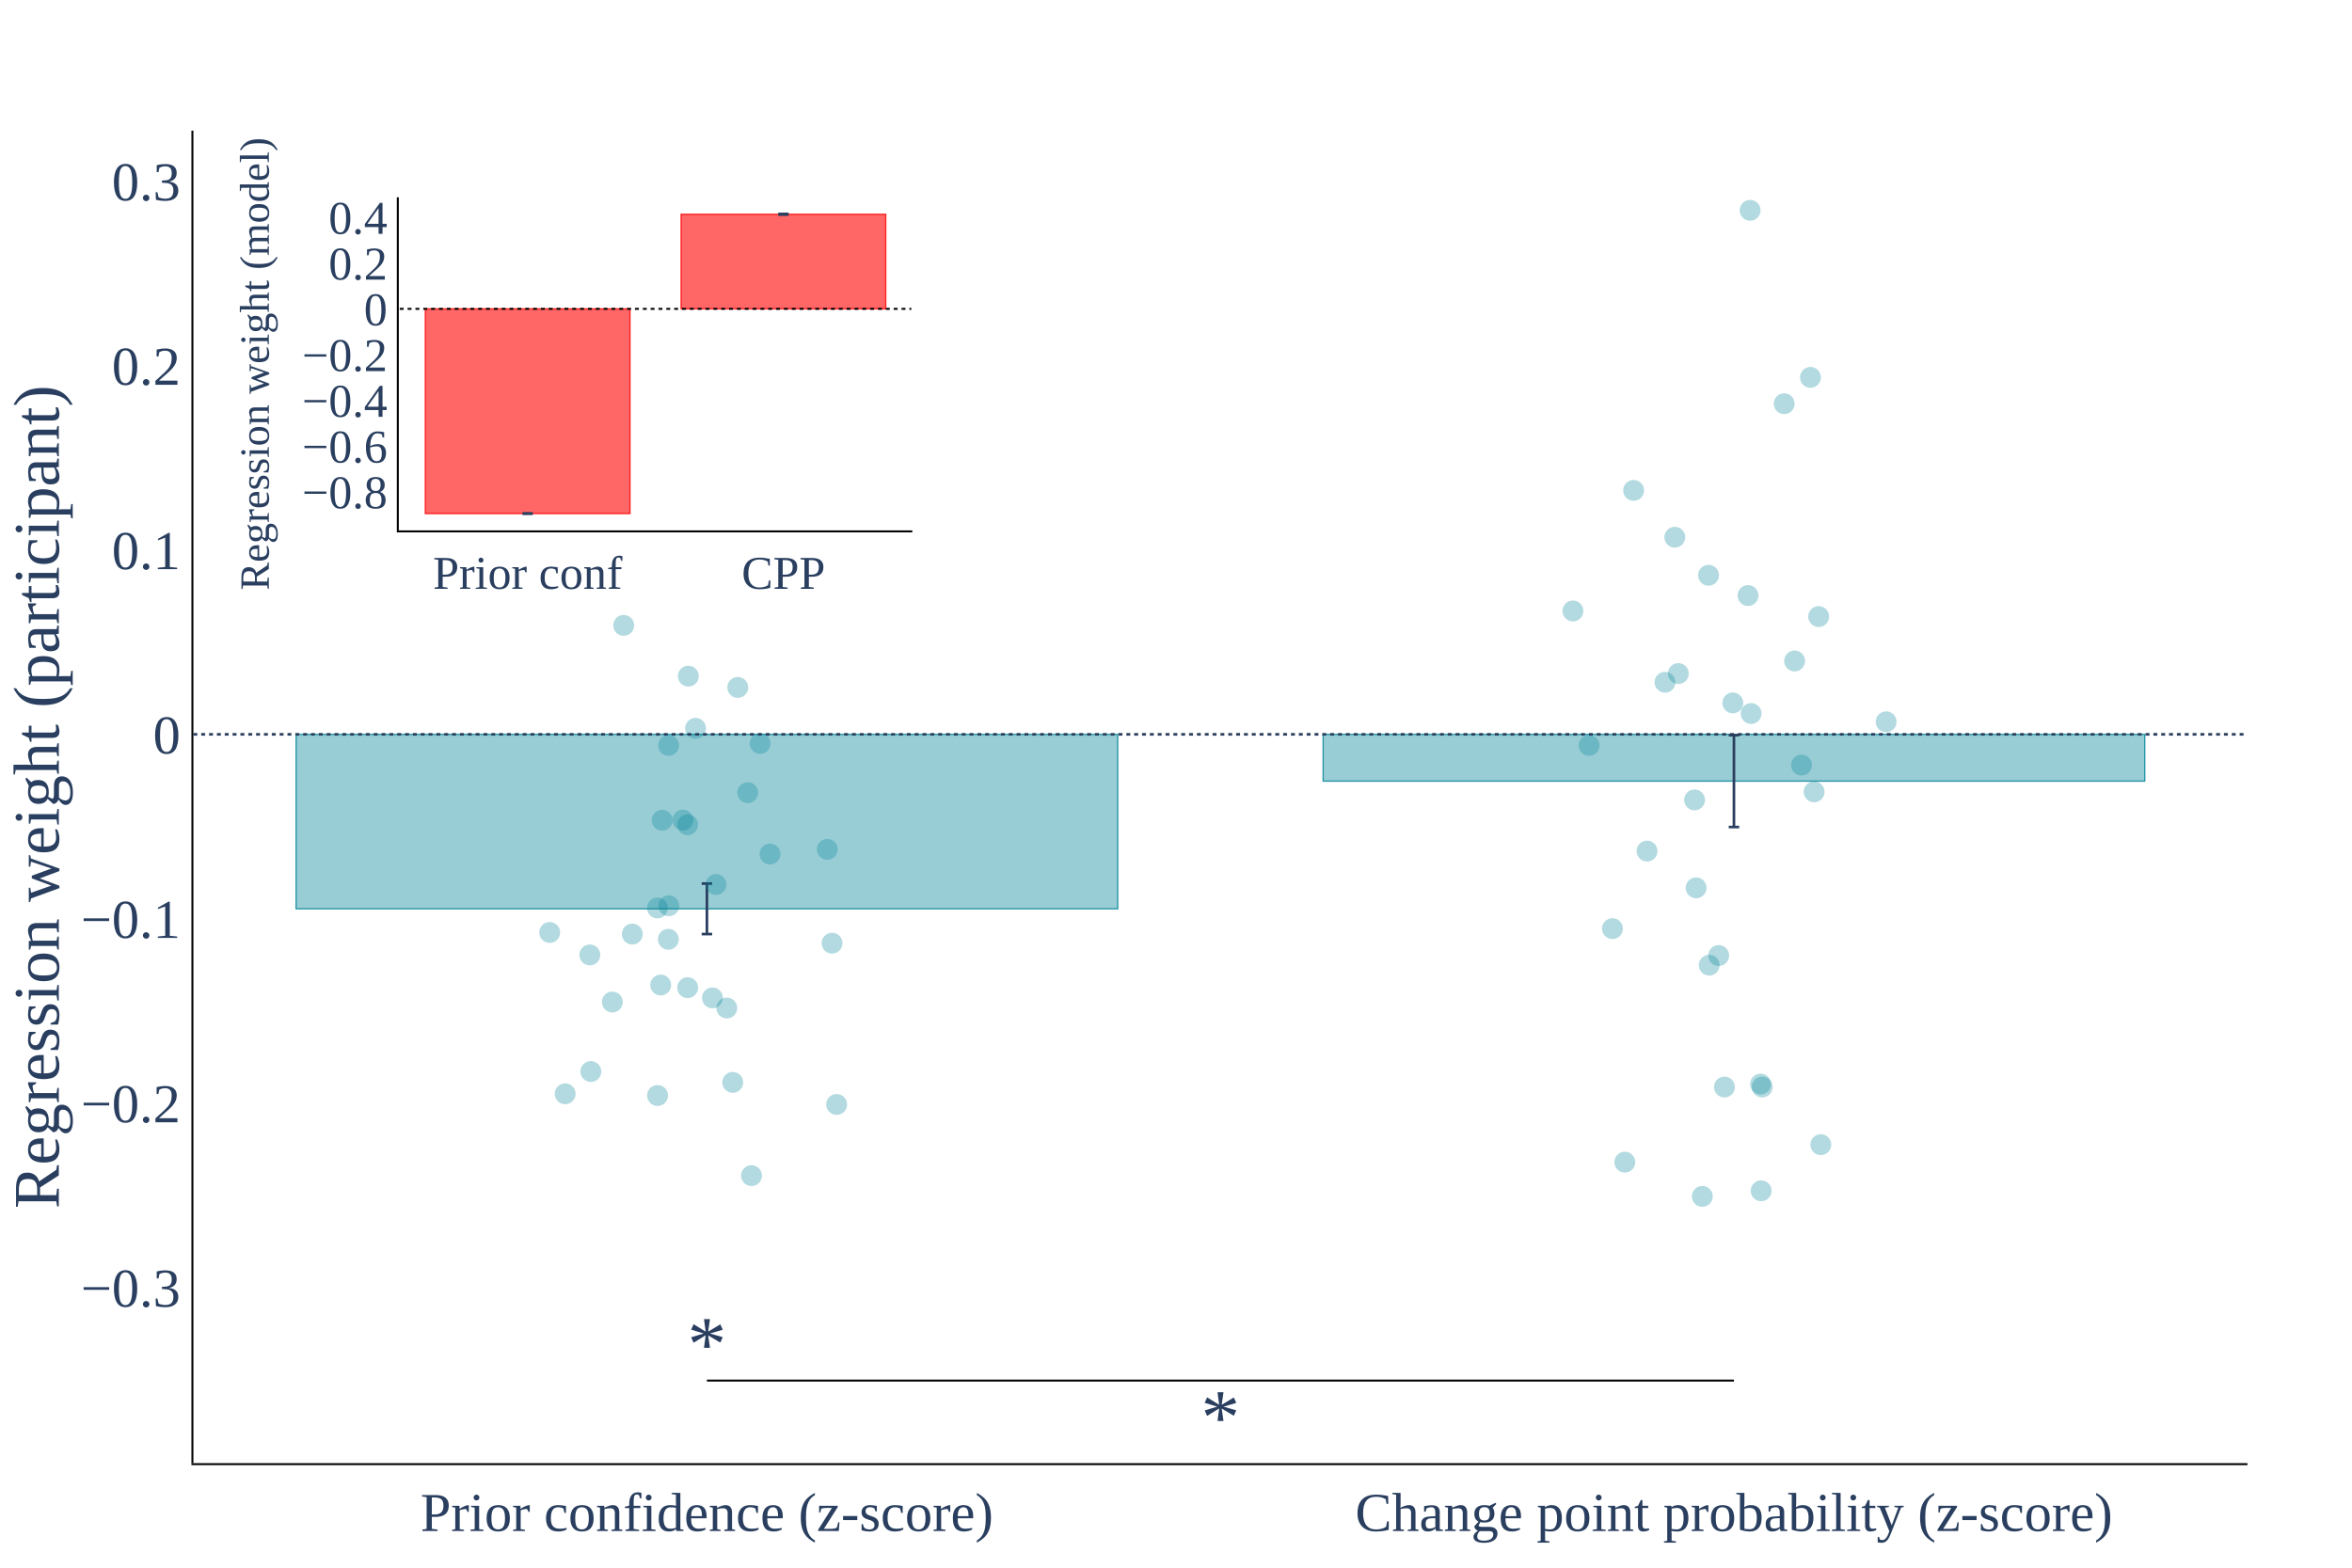
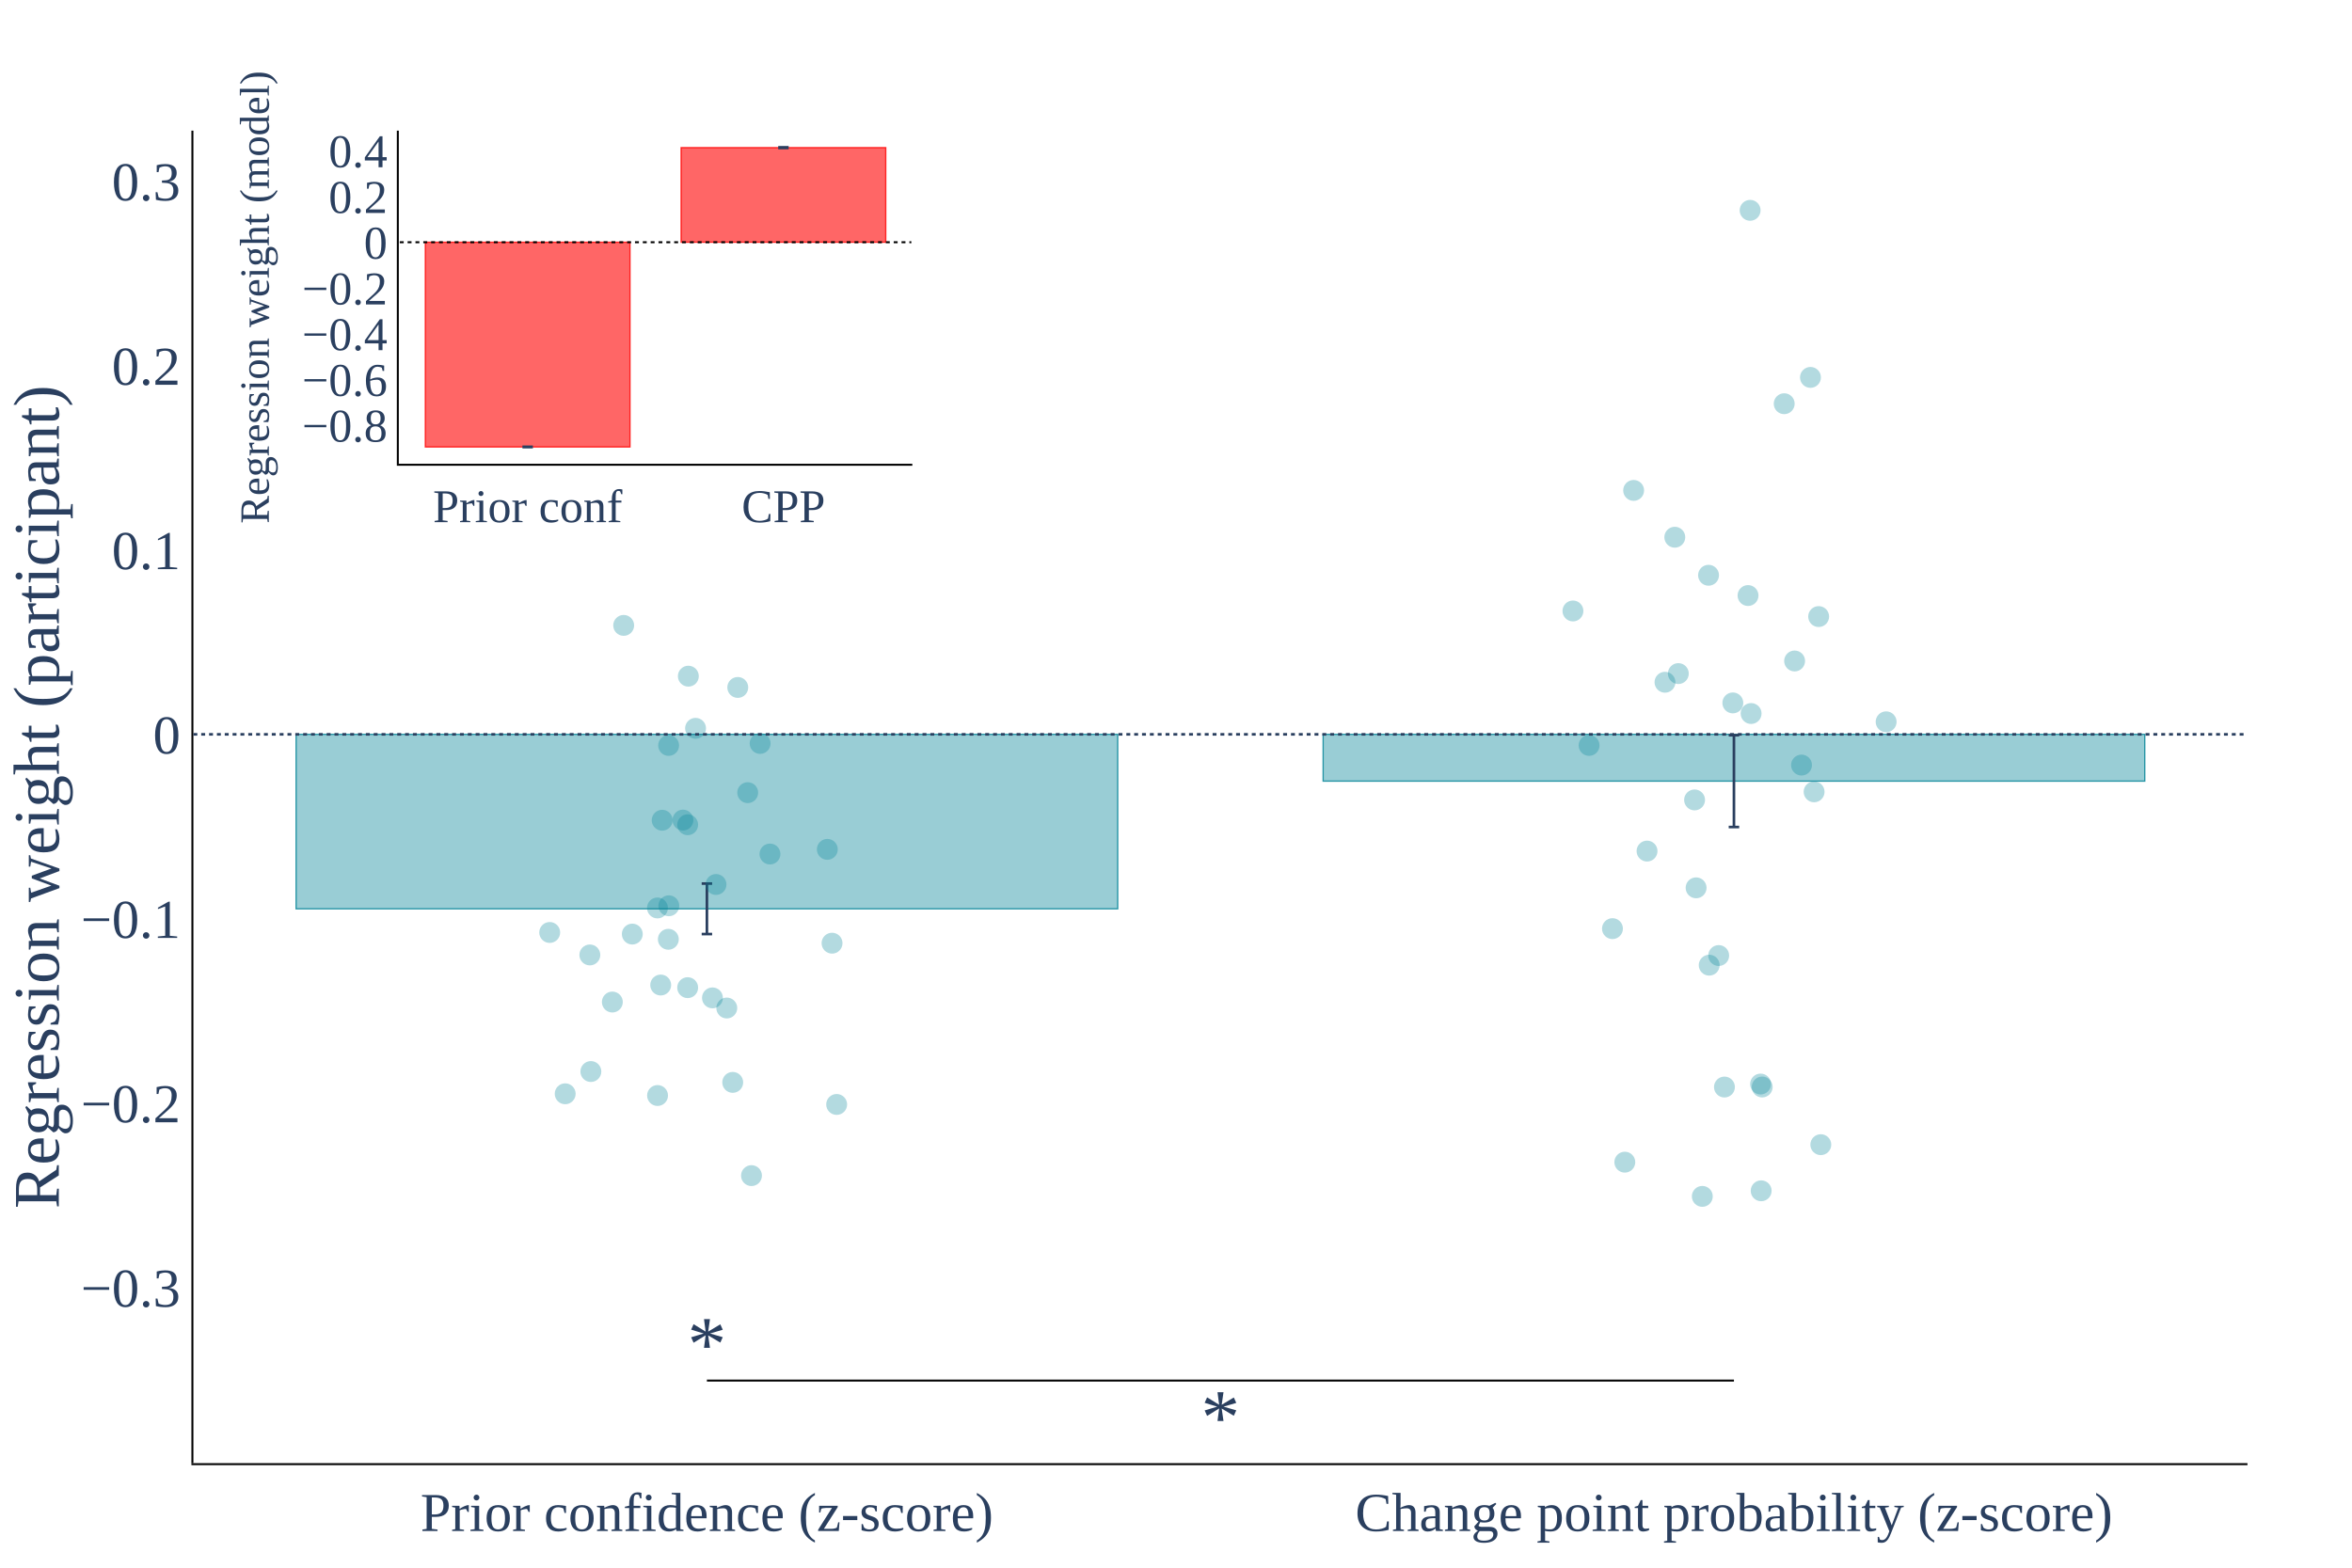
<svg xmlns="http://www.w3.org/2000/svg" class="main-svg" width="1800" height="1200" style="" viewBox="0 0 1800 1200">
  <rect x="0" y="0" width="1800" height="1200" style="fill: rgb(255, 255, 255); fill-opacity: 1;" />
-   <defs id="defs-63d904">
+   <defs id="defs-1bf6fb">
    <g class="clips">
-       <clipPath id="clip63d904xyplot" class="plotclip">
+       <clipPath id="clip1bf6fbxyplot" class="plotclip">
        <rect width="1572" height="1020" />
      </clipPath>
-       <clipPath id="clip63d904x2y2plot" class="plotclip">
+       <clipPath id="clip1bf6fbx2y2plot" class="plotclip">
        <rect width="393" height="255" />
      </clipPath>
-       <clipPath class="axesclip" id="clip63d904x">
+       <clipPath class="axesclip" id="clip1bf6fbx">
        <rect x="148" y="0" width="1572" height="1200" />
      </clipPath>
-       <clipPath class="axesclip" id="clip63d904y">
+       <clipPath class="axesclip" id="clip1bf6fby">
        <rect x="0" y="100" width="1800" height="1020" />
      </clipPath>
-       <clipPath class="axesclip" id="clip63d904xy">
+       <clipPath class="axesclip" id="clip1bf6fbxy">
        <rect x="148" y="100" width="1572" height="1020" />
      </clipPath>
-       <clipPath class="axesclip" id="clip63d904y2">
-         <rect x="0" y="151" width="1800" height="255" />
-       </clipPath>
-       <clipPath class="axesclip" id="clip63d904xy2">
-         <rect x="148" y="151" width="1572" height="255" />
-       </clipPath>
-       <clipPath class="axesclip" id="clip63d904x2">
+       <clipPath class="axesclip" id="clip1bf6fby2">
+         <rect x="0" y="100" width="1800" height="255" />
+       </clipPath>
+       <clipPath class="axesclip" id="clip1bf6fbxy2">
+         <rect x="148" y="100" width="1572" height="255" />
+       </clipPath>
+       <clipPath class="axesclip" id="clip1bf6fbx2">
        <rect x="305.2" y="0" width="393" height="1200" />
      </clipPath>
-       <clipPath class="axesclip" id="clip63d904x2y">
+       <clipPath class="axesclip" id="clip1bf6fbx2y">
        <rect x="305.2" y="100" width="393" height="1020" />
      </clipPath>
-       <clipPath class="axesclip" id="clip63d904x2y2">
-         <rect x="305.2" y="151" width="393" height="255" />
+       <clipPath class="axesclip" id="clip1bf6fbx2y2">
+         <rect x="305.2" y="100" width="393" height="255" />
      </clipPath>
    </g>
    <g class="gradients" />
    <g class="patterns" />
  </defs>
  <g class="bglayer">
    <rect class="bg" x="148" y="100" width="1572" height="1020" style="fill: rgb(255, 255, 255); fill-opacity: 1; stroke-width: 0;" />
  </g>
  <g class="layer-below">
    <g class="imagelayer" />
    <g class="shapelayer" />
  </g>
  <g class="cartesianlayer">
    <g class="subplot xy">
      <g class="layer-subplot">
        <g class="shapelayer" />
        <g class="imagelayer" />
      </g>
      <g class="minor-gridlayer">
        <g class="x" />
        <g class="y" />
      </g>
      <g class="gridlayer">
        <g class="x" />
        <g class="y">
          <path class="ygrid crisp" transform="translate(0,985.51)" d="M148,0h1572" style="stroke: rgb(255, 255, 255); stroke-opacity: 1; stroke-width: 1px;" />
          <path class="ygrid crisp" transform="translate(0,844.37)" d="M148,0h1572" style="stroke: rgb(255, 255, 255); stroke-opacity: 1; stroke-width: 1px;" />
          <path class="ygrid crisp" transform="translate(0,703.24)" d="M148,0h1572" style="stroke: rgb(255, 255, 255); stroke-opacity: 1; stroke-width: 1px;" />
          <path class="ygrid crisp" transform="translate(0,420.96)" d="M148,0h1572" style="stroke: rgb(255, 255, 255); stroke-opacity: 1; stroke-width: 1px;" />
          <path class="ygrid crisp" transform="translate(0,279.83)" d="M148,0h1572" style="stroke: rgb(255, 255, 255); stroke-opacity: 1; stroke-width: 1px;" />
          <path class="ygrid crisp" transform="translate(0,138.69)" d="M148,0h1572" style="stroke: rgb(255, 255, 255); stroke-opacity: 1; stroke-width: 1px;" />
        </g>
      </g>
      <g class="zerolinelayer">
        <path class="yzl zl crisp" transform="translate(0,562.1)" d="M148,0h1572" style="stroke: rgb(255, 255, 255); stroke-opacity: 1; stroke-width: 2px;" />
      </g>
      <g class="layer-between">
        <g class="shapelayer" />
        <g class="imagelayer" />
      </g>
      <path class="xlines-below" />
      <path class="ylines-below" />
      <g class="overlines-below" />
      <g class="xaxislayer-below" />
      <g class="yaxislayer-below" />
      <g class="overaxes-below" />
      <g class="overplot">
-         <g class="xy" transform="translate(148,100)" clip-path="url(#clip63d904xyplot)">
+         <g class="xy" transform="translate(148,100)" clip-path="url(#clip1bf6fbxyplot)">
          <g class="barlayer mlayer">
            <g class="trace bars" style="opacity: 1;">
              <g class="points">
                <g class="point">
                  <path d="M78.6,462.1V595.66H707.4V462.1Z" style="vector-effect: none; opacity: 1; stroke-width: 1px; fill: rgb(0, 130, 150); fill-opacity: 0.4; stroke: rgb(0, 130, 150); stroke-opacity: 0.8;" />
                </g>
              </g>
              <g class="errorbar" style="opacity: 1;">
                <path class="yerror" d="M389,576.34h8m-4,0V614.99m-4,0h8" style="vector-effect: none; stroke-width: 2px; stroke: rgb(42, 63, 95); stroke-opacity: 1;" />
              </g>
            </g>
            <g class="trace bars" style="opacity: 1;">
              <g class="points">
                <g class="point">
                  <path d="M864.6,462.1V497.92H1493.4V462.1Z" style="vector-effect: none; opacity: 1; stroke-width: 1px; fill: rgb(0, 130, 150); fill-opacity: 0.4; stroke: rgb(0, 130, 150); stroke-opacity: 0.8;" />
                </g>
              </g>
              <g class="errorbar" style="opacity: 1;">
                <path class="yerror" d="M1175,462.79h8m-4,0V533.05m-4,0h8" style="vector-effect: none; stroke-width: 2px; stroke: rgb(42, 63, 95); stroke-opacity: 1;" />
              </g>
            </g>
          </g>
          <g class="scatterlayer mlayer">
-             <g class="trace scatter tracebb7b8a" style="stroke-miterlimit: 2; opacity: 1;">
+             <g class="trace scatter trace64c5d9" style="stroke-miterlimit: 2; opacity: 1;">
              <g class="fills" />
              <g class="errorbars" />
              <g class="lines" />
              <g class="points">
                <path class="point" transform="translate(424.23,506.75)" d="M8,0A8,8 0 1,1 0,-8A8,8 0 0,1 8,0Z" style="opacity: 1; stroke-width: 0px; fill: rgb(0, 130, 150); fill-opacity: 0.3;" />
                <path class="point" transform="translate(384.31,457.5)" d="M8,0A8,8 0 1,1 0,-8A8,8 0 0,1 8,0Z" style="opacity: 1; stroke-width: 0px; fill: rgb(0, 130, 150); fill-opacity: 0.3;" />
                <path class="point" transform="translate(433.73,469.07)" d="M8,0A8,8 0 1,1 0,-8A8,8 0 0,1 8,0Z" style="opacity: 1; stroke-width: 0px; fill: rgb(0, 130, 150); fill-opacity: 0.3;" />
                <path class="point" transform="translate(488.77,621.97)" d="M8,0A8,8 0 1,1 0,-8A8,8 0 0,1 8,0Z" style="opacity: 1; stroke-width: 0px; fill: rgb(0, 130, 150); fill-opacity: 0.3;" />
                <path class="point" transform="translate(378.28,531.3)" d="M8,0A8,8 0 1,1 0,-8A8,8 0 0,1 8,0Z" style="opacity: 1; stroke-width: 0px; fill: rgb(0, 130, 150); fill-opacity: 0.3;" />
                <path class="point" transform="translate(378.28,656.01)" d="M8,0A8,8 0 1,1 0,-8A8,8 0 0,1 8,0Z" style="opacity: 1; stroke-width: 0px; fill: rgb(0, 130, 150); fill-opacity: 0.3;" />
                <path class="point" transform="translate(492.3,745.41)" d="M8,0A8,8 0 1,1 0,-8A8,8 0 0,1 8,0Z" style="opacity: 1; stroke-width: 0px; fill: rgb(0, 130, 150); fill-opacity: 0.3;" />
                <path class="point" transform="translate(441.26,553.72)" d="M8,0A8,8 0 1,1 0,-8A8,8 0 0,1 8,0Z" style="opacity: 1; stroke-width: 0px; fill: rgb(0, 130, 150); fill-opacity: 0.3;" />
                <path class="point" transform="translate(363.48,618.98)" d="M8,0A8,8 0 1,1 0,-8A8,8 0 0,1 8,0Z" style="opacity: 1; stroke-width: 0px; fill: rgb(0, 130, 150); fill-opacity: 0.3;" />
                <path class="point" transform="translate(427.12,799.89)" d="M8,0A8,8 0 1,1 0,-8A8,8 0 0,1 8,0Z" style="opacity: 1; stroke-width: 0px; fill: rgb(0, 130, 150); fill-opacity: 0.3;" />
                <path class="point" transform="translate(363.86,593.34)" d="M8,0A8,8 0 1,1 0,-8A8,8 0 0,1 8,0Z" style="opacity: 1; stroke-width: 0px; fill: rgb(0, 130, 150); fill-opacity: 0.3;" />
                <path class="point" transform="translate(363.71,470.6)" d="M8,0A8,8 0 1,1 0,-8A8,8 0 0,1 8,0Z" style="opacity: 1; stroke-width: 0px; fill: rgb(0, 130, 150); fill-opacity: 0.3;" />
                <path class="point" transform="translate(408.21,671.59)" d="M8,0A8,8 0 1,1 0,-8A8,8 0 0,1 8,0Z" style="opacity: 1; stroke-width: 0px; fill: rgb(0, 130, 150); fill-opacity: 0.3;" />
                <path class="point" transform="translate(272.69,613.77)" d="M8,0A8,8 0 1,1 0,-8A8,8 0 0,1 8,0Z" style="opacity: 1; stroke-width: 0px; fill: rgb(0, 130, 150); fill-opacity: 0.3;" />
                <path class="point" transform="translate(284.54,737.25)" d="M8,0A8,8 0 1,1 0,-8A8,8 0 0,1 8,0Z" style="opacity: 1; stroke-width: 0px; fill: rgb(0, 130, 150); fill-opacity: 0.3;" />
                <path class="point" transform="translate(357.64,654)" d="M8,0A8,8 0 1,1 0,-8A8,8 0 0,1 8,0Z" style="opacity: 1; stroke-width: 0px; fill: rgb(0, 130, 150); fill-opacity: 0.3;" />
                <path class="point" transform="translate(329.31,378.71)" d="M8,0A8,8 0 1,1 0,-8A8,8 0 0,1 8,0Z" style="opacity: 1; stroke-width: 0px; fill: rgb(0, 130, 150); fill-opacity: 0.3;" />
                <path class="point" transform="translate(412.76,728.52)" d="M8,0A8,8 0 1,1 0,-8A8,8 0 0,1 8,0Z" style="opacity: 1; stroke-width: 0px; fill: rgb(0, 130, 150); fill-opacity: 0.3;" />
                <path class="point" transform="translate(335.9,615)" d="M8,0A8,8 0 1,1 0,-8A8,8 0 0,1 8,0Z" style="opacity: 1; stroke-width: 0px; fill: rgb(0, 130, 150); fill-opacity: 0.3;" />
                <path class="point" transform="translate(304.19,720.21)" d="M8,0A8,8 0 1,1 0,-8A8,8 0 0,1 8,0Z" style="opacity: 1; stroke-width: 0px; fill: rgb(0, 130, 150); fill-opacity: 0.3;" />
                <path class="point" transform="translate(485.16,550.15)" d="M8,0A8,8 0 1,1 0,-8A8,8 0 0,1 8,0Z" style="opacity: 1; stroke-width: 0px; fill: rgb(0, 130, 150); fill-opacity: 0.3;" />
                <path class="point" transform="translate(378.8,417.58)" d="M8,0A8,8 0 1,1 0,-8A8,8 0 0,1 8,0Z" style="opacity: 1; stroke-width: 0px; fill: rgb(0, 130, 150); fill-opacity: 0.3;" />
                <path class="point" transform="translate(397.25,663.84)" d="M8,0A8,8 0 1,1 0,-8A8,8 0 0,1 8,0Z" style="opacity: 1; stroke-width: 0px; fill: rgb(0, 130, 150); fill-opacity: 0.3;" />
                <path class="point" transform="translate(303.41,630.97)" d="M8,0A8,8 0 1,1 0,-8A8,8 0 0,1 8,0Z" style="opacity: 1; stroke-width: 0px; fill: rgb(0, 130, 150); fill-opacity: 0.3;" />
                <path class="point" transform="translate(358.77,527.86)" d="M8,0A8,8 0 1,1 0,-8A8,8 0 0,1 8,0Z" style="opacity: 1; stroke-width: 0px; fill: rgb(0, 130, 150); fill-opacity: 0.3;" />
                <path class="point" transform="translate(399.97,577.03)" d="M8,0A8,8 0 1,1 0,-8A8,8 0 0,1 8,0Z" style="opacity: 1; stroke-width: 0px; fill: rgb(0, 130, 150); fill-opacity: 0.3;" />
                <path class="point" transform="translate(320.63,667.02)" d="M8,0A8,8 0 1,1 0,-8A8,8 0 0,1 8,0Z" style="opacity: 1; stroke-width: 0px; fill: rgb(0, 130, 150); fill-opacity: 0.3;" />
                <path class="point" transform="translate(416.62,426.21)" d="M8,0A8,8 0 1,1 0,-8A8,8 0 0,1 8,0Z" style="opacity: 1; stroke-width: 0px; fill: rgb(0, 130, 150); fill-opacity: 0.3;" />
                <path class="point" transform="translate(355.23,738.57)" d="M8,0A8,8 0 1,1 0,-8A8,8 0 0,1 8,0Z" style="opacity: 1; stroke-width: 0px; fill: rgb(0, 130, 150); fill-opacity: 0.3;" />
                <path class="point" transform="translate(374.66,527.74)" d="M8,0A8,8 0 1,1 0,-8A8,8 0 0,1 8,0Z" style="opacity: 1; stroke-width: 0px; fill: rgb(0, 130, 150); fill-opacity: 0.3;" />
                <path class="point" transform="translate(355.16,595)" d="M8,0A8,8 0 1,1 0,-8A8,8 0 0,1 8,0Z" style="opacity: 1; stroke-width: 0px; fill: rgb(0, 130, 150); fill-opacity: 0.3;" />
              </g>
              <g class="text" />
            </g>
-             <g class="trace scatter trace8a6326" style="stroke-miterlimit: 2; opacity: 1;">
+             <g class="trace scatter tracec88333" style="stroke-miterlimit: 2; opacity: 1;">
              <g class="fills" />
              <g class="errorbars" />
              <g class="lines" />
              <g class="points">
                <path class="point" transform="translate(1295.47,452.52)" d="M8,0A8,8 0 1,1 0,-8A8,8 0 0,1 8,0Z" style="opacity: 1; stroke-width: 0px; fill: rgb(0, 130, 150); fill-opacity: 0.3;" />
                <path class="point" transform="translate(1178.15,438.05)" d="M8,0A8,8 0 1,1 0,-8A8,8 0 0,1 8,0Z" style="opacity: 1; stroke-width: 0px; fill: rgb(0, 130, 150); fill-opacity: 0.3;" />
                <path class="point" transform="translate(1112.49,551.47)" d="M8,0A8,8 0 1,1 0,-8A8,8 0 0,1 8,0Z" style="opacity: 1; stroke-width: 0px; fill: rgb(0, 130, 150); fill-opacity: 0.3;" />
                <path class="point" transform="translate(1230.72,485.63)" d="M8,0A8,8 0 1,1 0,-8A8,8 0 0,1 8,0Z" style="opacity: 1; stroke-width: 0px; fill: rgb(0, 130, 150); fill-opacity: 0.3;" />
                <path class="point" transform="translate(1102.23,275.39)" d="M8,0A8,8 0 1,1 0,-8A8,8 0 0,1 8,0Z" style="opacity: 1; stroke-width: 0px; fill: rgb(0, 130, 150); fill-opacity: 0.3;" />
                <path class="point" transform="translate(1192.13,446.17)" d="M8,0A8,8 0 1,1 0,-8A8,8 0 0,1 8,0Z" style="opacity: 1; stroke-width: 0px; fill: rgb(0, 130, 150); fill-opacity: 0.3;" />
                <path class="point" transform="translate(1055.78,367.67)" d="M8,0A8,8 0 1,1 0,-8A8,8 0 0,1 8,0Z" style="opacity: 1; stroke-width: 0px; fill: rgb(0, 130, 150); fill-opacity: 0.3;" />
                <path class="point" transform="translate(1095.48,789.59)" d="M8,0A8,8 0 1,1 0,-8A8,8 0 0,1 8,0Z" style="opacity: 1; stroke-width: 0px; fill: rgb(0, 130, 150); fill-opacity: 0.3;" />
                <path class="point" transform="translate(1191.38,61)" d="M8,0A8,8 0 1,1 0,-8A8,8 0 0,1 8,0Z" style="opacity: 1; stroke-width: 0px; fill: rgb(0, 130, 150); fill-opacity: 0.3;" />
                <path class="point" transform="translate(1225.43,405.95)" d="M8,0A8,8 0 1,1 0,-8A8,8 0 0,1 8,0Z" style="opacity: 1; stroke-width: 0px; fill: rgb(0, 130, 150); fill-opacity: 0.3;" />
                <path class="point" transform="translate(1189.78,355.86)" d="M8,0A8,8 0 1,1 0,-8A8,8 0 0,1 8,0Z" style="opacity: 1; stroke-width: 0px; fill: rgb(0, 130, 150); fill-opacity: 0.3;" />
                <path class="point" transform="translate(1171.73,732.08)" d="M8,0A8,8 0 1,1 0,-8A8,8 0 0,1 8,0Z" style="opacity: 1; stroke-width: 0px; fill: rgb(0, 130, 150); fill-opacity: 0.3;" />
                <path class="point" transform="translate(1160.07,638.8)" d="M8,0A8,8 0 1,1 0,-8A8,8 0 0,1 8,0Z" style="opacity: 1; stroke-width: 0px; fill: rgb(0, 130, 150); fill-opacity: 0.3;" />
                <path class="point" transform="translate(1086.03,610.83)" d="M8,0A8,8 0 1,1 0,-8A8,8 0 0,1 8,0Z" style="opacity: 1; stroke-width: 0px; fill: rgb(0, 130, 150); fill-opacity: 0.3;" />
                <path class="point" transform="translate(1133.74,311.22)" d="M8,0A8,8 0 1,1 0,-8A8,8 0 0,1 8,0Z" style="opacity: 1; stroke-width: 0px; fill: rgb(0, 130, 150); fill-opacity: 0.3;" />
                <path class="point" transform="translate(1150.04,579.6)" d="M8,0A8,8 0 1,1 0,-8A8,8 0 0,1 8,0Z" style="opacity: 1; stroke-width: 0px; fill: rgb(0, 130, 150); fill-opacity: 0.3;" />
                <path class="point" transform="translate(1245.47,776.2)" d="M8,0A8,8 0 1,1 0,-8A8,8 0 0,1 8,0Z" style="opacity: 1; stroke-width: 0px; fill: rgb(0, 130, 150); fill-opacity: 0.3;" />
                <path class="point" transform="translate(1200.61,732.05)" d="M8,0A8,8 0 1,1 0,-8A8,8 0 0,1 8,0Z" style="opacity: 1; stroke-width: 0px; fill: rgb(0, 130, 150); fill-opacity: 0.3;" />
                <path class="point" transform="translate(1068.14,470.59)" d="M8,0A8,8 0 1,1 0,-8A8,8 0 0,1 8,0Z" style="opacity: 1; stroke-width: 0px; fill: rgb(0, 130, 150); fill-opacity: 0.3;" />
                <path class="point" transform="translate(1199.38,729.79)" d="M8,0A8,8 0 1,1 0,-8A8,8 0 0,1 8,0Z" style="opacity: 1; stroke-width: 0px; fill: rgb(0, 130, 150); fill-opacity: 0.3;" />
                <path class="point" transform="translate(1154.79,815.78)" d="M8,0A8,8 0 1,1 0,-8A8,8 0 0,1 8,0Z" style="opacity: 1; stroke-width: 0px; fill: rgb(0, 130, 150); fill-opacity: 0.3;" />
                <path class="point" transform="translate(1136.44,415.6)" d="M8,0A8,8 0 1,1 0,-8A8,8 0 0,1 8,0Z" style="opacity: 1; stroke-width: 0px; fill: rgb(0, 130, 150); fill-opacity: 0.3;" />
                <path class="point" transform="translate(1217.46,209.03)" d="M8,0A8,8 0 1,1 0,-8A8,8 0 0,1 8,0Z" style="opacity: 1; stroke-width: 0px; fill: rgb(0, 130, 150); fill-opacity: 0.3;" />
                <path class="point" transform="translate(1243.83,371.96)" d="M8,0A8,8 0 1,1 0,-8A8,8 0 0,1 8,0Z" style="opacity: 1; stroke-width: 0px; fill: rgb(0, 130, 150); fill-opacity: 0.3;" />
                <path class="point" transform="translate(1237.56,188.88)" d="M8,0A8,8 0 1,1 0,-8A8,8 0 0,1 8,0Z" style="opacity: 1; stroke-width: 0px; fill: rgb(0, 130, 150); fill-opacity: 0.3;" />
                <path class="point" transform="translate(1126.23,422.23)" d="M8,0A8,8 0 1,1 0,-8A8,8 0 0,1 8,0Z" style="opacity: 1; stroke-width: 0px; fill: rgb(0, 130, 150); fill-opacity: 0.3;" />
                <path class="point" transform="translate(1159.56,340.34)" d="M8,0A8,8 0 1,1 0,-8A8,8 0 0,1 8,0Z" style="opacity: 1; stroke-width: 0px; fill: rgb(0, 130, 150); fill-opacity: 0.3;" />
                <path class="point" transform="translate(1199.83,811.51)" d="M8,0A8,8 0 1,1 0,-8A8,8 0 0,1 8,0Z" style="opacity: 1; stroke-width: 0px; fill: rgb(0, 130, 150); fill-opacity: 0.3;" />
                <path class="point" transform="translate(1240.34,506.12)" d="M8,0A8,8 0 1,1 0,-8A8,8 0 0,1 8,0Z" style="opacity: 1; stroke-width: 0px; fill: rgb(0, 130, 150); fill-opacity: 0.3;" />
                <path class="point" transform="translate(1148.87,512.31)" d="M8,0A8,8 0 1,1 0,-8A8,8 0 0,1 8,0Z" style="opacity: 1; stroke-width: 0px; fill: rgb(0, 130, 150); fill-opacity: 0.3;" />
                <path class="point" transform="translate(1167.33,631.43)" d="M8,0A8,8 0 1,1 0,-8A8,8 0 0,1 8,0Z" style="opacity: 1; stroke-width: 0px; fill: rgb(0, 130, 150); fill-opacity: 0.3;" />
              </g>
              <g class="text" />
            </g>
          </g>
        </g>
      </g>
      <path class="xlines-above crisp" d="M146.5,1120.75H1720" style="fill: none; stroke-width: 1.5px; stroke: rgb(0, 0, 0); stroke-opacity: 1;" />
      <path class="ylines-above crisp" d="M147.25,100V1120" style="fill: none; stroke-width: 1.5px; stroke: rgb(0, 0, 0); stroke-opacity: 1;" />
      <g class="overlines-above" />
      <g class="xaxislayer-above">
        <g class="xtick">
          <text text-anchor="middle" x="0" y="1171.9" transform="translate(541,0)" style="font-family: 'Times New Roman'; font-size: 42px; fill: rgb(42, 63, 95); fill-opacity: 1; white-space: pre; opacity: 1;">Prior confidence (z-score)</text>
        </g>
        <g class="xtick">
          <text text-anchor="middle" x="0" y="1171.9" style="font-family: 'Times New Roman'; font-size: 42px; fill: rgb(42, 63, 95); fill-opacity: 1; white-space: pre; opacity: 1;" transform="translate(1327,0)">Change point probability (z-score)</text>
        </g>
      </g>
      <g class="yaxislayer-above">
        <g class="ytick">
          <text text-anchor="end" x="138.1" y="14.7" transform="translate(0,985.51)" style="font-family: 'Times New Roman'; font-size: 42px; fill: rgb(42, 63, 95); fill-opacity: 1; white-space: pre; opacity: 1;">−0.3</text>
        </g>
        <g class="ytick">
          <text text-anchor="end" x="138.1" y="14.7" style="font-family: 'Times New Roman'; font-size: 42px; fill: rgb(42, 63, 95); fill-opacity: 1; white-space: pre; opacity: 1;" transform="translate(0,844.37)">−0.2</text>
        </g>
        <g class="ytick">
          <text text-anchor="end" x="138.1" y="14.7" style="font-family: 'Times New Roman'; font-size: 42px; fill: rgb(42, 63, 95); fill-opacity: 1; white-space: pre; opacity: 1;" transform="translate(0,703.24)">−0.1</text>
        </g>
        <g class="ytick">
          <text text-anchor="end" x="138.1" y="14.7" style="font-family: 'Times New Roman'; font-size: 42px; fill: rgb(42, 63, 95); fill-opacity: 1; white-space: pre; opacity: 1;" transform="translate(0,562.1)">0</text>
        </g>
        <g class="ytick">
          <text text-anchor="end" x="138.1" y="14.7" style="font-family: 'Times New Roman'; font-size: 42px; fill: rgb(42, 63, 95); fill-opacity: 1; white-space: pre; opacity: 1;" transform="translate(0,420.96)">0.1</text>
        </g>
        <g class="ytick">
          <text text-anchor="end" x="138.1" y="14.7" style="font-family: 'Times New Roman'; font-size: 42px; fill: rgb(42, 63, 95); fill-opacity: 1; white-space: pre; opacity: 1;" transform="translate(0,279.83)">0.2</text>
        </g>
        <g class="ytick">
          <text text-anchor="end" x="138.1" y="14.7" style="font-family: 'Times New Roman'; font-size: 42px; fill: rgb(42, 63, 95); fill-opacity: 1; white-space: pre; opacity: 1;" transform="translate(0,138.69)">0.3</text>
        </g>
      </g>
      <g class="overaxes-above" />
    </g>
    <g class="subplot x2y2">
-       <rect class="bg" x="305.2" y="151" width="393" height="255" style="fill: rgb(255, 255, 255); fill-opacity: 1; stroke-width: 0;" />
+       <rect class="bg" x="305.2" y="100" width="393" height="255" style="fill: rgb(255, 255, 255); fill-opacity: 1; stroke-width: 0;" />
      <g class="layer-subplot">
        <g class="shapelayer" />
        <g class="imagelayer" />
      </g>
      <g class="minor-gridlayer">
        <g class="x2" />
        <g class="y2" />
      </g>
      <g class="gridlayer">
        <g class="x2" />
        <g class="y2">
-           <path class="y2grid crisp" transform="translate(0,376.47)" d="M305.2,0h393" style="stroke: rgb(255, 255, 255); stroke-opacity: 1; stroke-width: 1px;" />
-           <path class="y2grid crisp" transform="translate(0,341.46)" d="M305.2,0h393" style="stroke: rgb(255, 255, 255); stroke-opacity: 1; stroke-width: 1px;" />
-           <path class="y2grid crisp" transform="translate(0,306.45)" d="M305.2,0h393" style="stroke: rgb(255, 255, 255); stroke-opacity: 1; stroke-width: 1px;" />
-           <path class="y2grid crisp" transform="translate(0,271.44)" d="M305.2,0h393" style="stroke: rgb(255, 255, 255); stroke-opacity: 1; stroke-width: 1px;" />
-           <path class="y2grid crisp" transform="translate(0,201.41)" d="M305.2,0h393" style="stroke: rgb(255, 255, 255); stroke-opacity: 1; stroke-width: 1px;" />
-           <path class="y2grid crisp" transform="translate(0,166.4)" d="M305.2,0h393" style="stroke: rgb(255, 255, 255); stroke-opacity: 1; stroke-width: 1px;" />
+           <path class="y2grid crisp" transform="translate(0,325.47)" d="M305.2,0h393" style="stroke: rgb(255, 255, 255); stroke-opacity: 1; stroke-width: 1px;" />
+           <path class="y2grid crisp" transform="translate(0,290.46)" d="M305.2,0h393" style="stroke: rgb(255, 255, 255); stroke-opacity: 1; stroke-width: 1px;" />
+           <path class="y2grid crisp" transform="translate(0,255.45)" d="M305.2,0h393" style="stroke: rgb(255, 255, 255); stroke-opacity: 1; stroke-width: 1px;" />
+           <path class="y2grid crisp" transform="translate(0,220.44)" d="M305.2,0h393" style="stroke: rgb(255, 255, 255); stroke-opacity: 1; stroke-width: 1px;" />
+           <path class="y2grid crisp" transform="translate(0,150.41)" d="M305.2,0h393" style="stroke: rgb(255, 255, 255); stroke-opacity: 1; stroke-width: 1px;" />
+           <path class="y2grid crisp" transform="translate(0,115.4)" d="M305.2,0h393" style="stroke: rgb(255, 255, 255); stroke-opacity: 1; stroke-width: 1px;" />
        </g>
      </g>
      <g class="zerolinelayer">
-         <path class="y2zl zl crisp" transform="translate(0,236.42)" d="M305.2,0h393" style="stroke: rgb(255, 255, 255); stroke-opacity: 1; stroke-width: 2px;" />
+         <path class="y2zl zl crisp" transform="translate(0,185.42)" d="M305.2,0h393" style="stroke: rgb(255, 255, 255); stroke-opacity: 1; stroke-width: 2px;" />
      </g>
      <g class="layer-between">
        <g class="shapelayer" />
        <g class="imagelayer" />
      </g>
      <path class="xlines-below" />
      <path class="ylines-below" />
      <g class="overlines-below" />
      <g class="xaxislayer-below" />
      <g class="yaxislayer-below" />
      <g class="overaxes-below" />
      <g class="overplot">
-         <g class="x2y2" transform="translate(305.2,151)" clip-path="url(#clip63d904x2y2plot)">
+         <g class="x2y2" transform="translate(305.2,100)" clip-path="url(#clip1bf6fbx2y2plot)">
          <g class="barlayer mlayer">
            <g class="trace bars" style="opacity: 1;">
              <g class="points">
                <g class="point">
                  <path d="M20.32,85.42V242.12H176.93V85.42Z" style="vector-effect: none; opacity: 1; stroke-width: 1px; fill: rgb(255, 0, 0); fill-opacity: 0.6; stroke: rgb(255, 0, 0); stroke-opacity: 0.8;" />
                </g>
              </g>
              <g class="errorbar" style="opacity: 1;">
                <path class="yerror" d="M94.62,241.99h8m-4,0V242.25m-4,0h8" style="vector-effect: none; stroke-width: 2px; stroke: rgb(42, 63, 95); stroke-opacity: 1;" />
              </g>
            </g>
            <g class="trace bars" style="opacity: 1;">
              <g class="points">
                <g class="point">
                  <path d="M216.07,85.42V13.01H372.67V85.42Z" style="vector-effect: none; opacity: 1; stroke-width: 1px; fill: rgb(255, 0, 0); fill-opacity: 0.6; stroke: rgb(255, 0, 0); stroke-opacity: 0.8;" />
                </g>
              </g>
              <g class="errorbar" style="opacity: 1;">
                <path class="yerror" d="M290.37,12.75h8m-4,0V13.27m-4,0h8" style="vector-effect: none; stroke-width: 2px; stroke: rgb(42, 63, 95); stroke-opacity: 1;" />
              </g>
            </g>
          </g>
        </g>
      </g>
-       <path class="xlines-above crisp" d="M303.7,406.75H698.2" style="fill: none; stroke-width: 1.5px; stroke: rgb(0, 0, 0); stroke-opacity: 1;" />
-       <path class="ylines-above crisp" d="M304.45,151V406" style="fill: none; stroke-width: 1.5px; stroke: rgb(0, 0, 0); stroke-opacity: 1;" />
+       <path class="xlines-above crisp" d="M303.7,355.75H698.2" style="fill: none; stroke-width: 1.5px; stroke: rgb(0, 0, 0); stroke-opacity: 1;" />
+       <path class="ylines-above crisp" d="M304.45,100V355" style="fill: none; stroke-width: 1.5px; stroke: rgb(0, 0, 0); stroke-opacity: 1;" />
      <g class="overlines-above" />
      <g class="xaxislayer-above">
        <g class="x2tick">
-           <text text-anchor="middle" x="0" y="450.7" transform="translate(403.82,0)" style="font-family: 'Times New Roman'; font-size: 36px; fill: rgb(42, 63, 95); fill-opacity: 1; white-space: pre; opacity: 1;">Prior conf</text>
+           <text text-anchor="middle" x="0" y="399.7" transform="translate(403.82,0)" style="font-family: 'Times New Roman'; font-size: 36px; fill: rgb(42, 63, 95); fill-opacity: 1; white-space: pre; opacity: 1;">Prior conf</text>
        </g>
        <g class="x2tick">
-           <text text-anchor="middle" x="0" y="450.7" transform="translate(599.57,0)" style="font-family: 'Times New Roman'; font-size: 36px; fill: rgb(42, 63, 95); fill-opacity: 1; white-space: pre; opacity: 1;">CPP</text>
+           <text text-anchor="middle" x="0" y="399.7" transform="translate(599.57,0)" style="font-family: 'Times New Roman'; font-size: 36px; fill: rgb(42, 63, 95); fill-opacity: 1; white-space: pre; opacity: 1;">CPP</text>
        </g>
      </g>
      <g class="yaxislayer-above">
        <g class="y2tick">
-           <text text-anchor="end" x="296.5" y="12.6" transform="translate(0,376.47)" style="font-family: 'Times New Roman'; font-size: 36px; fill: rgb(42, 63, 95); fill-opacity: 1; white-space: pre; opacity: 1;">−0.8</text>
-         </g>
-         <g class="y2tick">
-           <text text-anchor="end" x="296.5" y="12.6" style="font-family: 'Times New Roman'; font-size: 36px; fill: rgb(42, 63, 95); fill-opacity: 1; white-space: pre; opacity: 1;" transform="translate(0,341.46)">−0.6</text>
-         </g>
-         <g class="y2tick">
-           <text text-anchor="end" x="296.5" y="12.6" style="font-family: 'Times New Roman'; font-size: 36px; fill: rgb(42, 63, 95); fill-opacity: 1; white-space: pre; opacity: 1;" transform="translate(0,306.45)">−0.4</text>
-         </g>
-         <g class="y2tick">
-           <text text-anchor="end" x="296.5" y="12.6" style="font-family: 'Times New Roman'; font-size: 36px; fill: rgb(42, 63, 95); fill-opacity: 1; white-space: pre; opacity: 1;" transform="translate(0,271.44)">−0.2</text>
-         </g>
-         <g class="y2tick">
-           <text text-anchor="end" x="296.5" y="12.6" style="font-family: 'Times New Roman'; font-size: 36px; fill: rgb(42, 63, 95); fill-opacity: 1; white-space: pre; opacity: 1;" transform="translate(0,236.42)">0</text>
-         </g>
-         <g class="y2tick">
-           <text text-anchor="end" x="296.5" y="12.6" style="font-family: 'Times New Roman'; font-size: 36px; fill: rgb(42, 63, 95); fill-opacity: 1; white-space: pre; opacity: 1;" transform="translate(0,201.41)">0.2</text>
-         </g>
-         <g class="y2tick">
-           <text text-anchor="end" x="296.5" y="12.6" style="font-family: 'Times New Roman'; font-size: 36px; fill: rgb(42, 63, 95); fill-opacity: 1; white-space: pre; opacity: 1;" transform="translate(0,166.4)">0.4</text>
+           <text text-anchor="end" x="296.5" y="12.6" transform="translate(0,325.47)" style="font-family: 'Times New Roman'; font-size: 36px; fill: rgb(42, 63, 95); fill-opacity: 1; white-space: pre; opacity: 1;">−0.8</text>
+         </g>
+         <g class="y2tick">
+           <text text-anchor="end" x="296.5" y="12.6" style="font-family: 'Times New Roman'; font-size: 36px; fill: rgb(42, 63, 95); fill-opacity: 1; white-space: pre; opacity: 1;" transform="translate(0,290.46)">−0.6</text>
+         </g>
+         <g class="y2tick">
+           <text text-anchor="end" x="296.5" y="12.6" style="font-family: 'Times New Roman'; font-size: 36px; fill: rgb(42, 63, 95); fill-opacity: 1; white-space: pre; opacity: 1;" transform="translate(0,255.45)">−0.4</text>
+         </g>
+         <g class="y2tick">
+           <text text-anchor="end" x="296.5" y="12.6" style="font-family: 'Times New Roman'; font-size: 36px; fill: rgb(42, 63, 95); fill-opacity: 1; white-space: pre; opacity: 1;" transform="translate(0,220.44)">−0.2</text>
+         </g>
+         <g class="y2tick">
+           <text text-anchor="end" x="296.5" y="12.6" style="font-family: 'Times New Roman'; font-size: 36px; fill: rgb(42, 63, 95); fill-opacity: 1; white-space: pre; opacity: 1;" transform="translate(0,185.42)">0</text>
+         </g>
+         <g class="y2tick">
+           <text text-anchor="end" x="296.5" y="12.6" style="font-family: 'Times New Roman'; font-size: 36px; fill: rgb(42, 63, 95); fill-opacity: 1; white-space: pre; opacity: 1;" transform="translate(0,150.41)">0.2</text>
+         </g>
+         <g class="y2tick">
+           <text text-anchor="end" x="296.5" y="12.6" style="font-family: 'Times New Roman'; font-size: 36px; fill: rgb(42, 63, 95); fill-opacity: 1; white-space: pre; opacity: 1;" transform="translate(0,115.4)">0.4</text>
        </g>
      </g>
      <g class="overaxes-above" />
    </g>
  </g>
  <g class="polarlayer" />
  <g class="smithlayer" />
  <g class="ternarylayer" />
  <g class="geolayer" />
  <g class="funnelarealayer" />
  <g class="pielayer" />
  <g class="iciclelayer" />
  <g class="treemaplayer" />
  <g class="sunburstlayer" />
  <g class="glimages" />
-   <defs id="topdefs-63d904">
+   <defs id="topdefs-1bf6fb">
    <g class="clips" />
  </defs>
  <g class="layer-above">
    <g class="imagelayer" />
    <g class="shapelayer">
-       <g class="shape-group" data-index="0" clip-path="url(#clip63d904y)">
+       <g class="shape-group" data-index="0" clip-path="url(#clip1bf6fby)">
        <path data-index="0" fill-rule="evenodd" d="M148,562.1L1720,562.1" style="opacity: 1; stroke: rgb(42, 63, 95); stroke-opacity: 1; fill: rgb(0, 0, 0); fill-opacity: 0; stroke-dasharray: 3px, 3px; stroke-width: 2px;" />
      </g>
-       <g class="shape-group" data-index="1" clip-path="url(#clip63d904xy)">
+       <g class="shape-group" data-index="1" clip-path="url(#clip1bf6fbxy)">
        <path data-index="1" fill-rule="evenodd" d="M541,1056.77L1327,1056.77" style="opacity: 1; stroke: rgb(0, 0, 0); stroke-opacity: 1; fill: rgb(0, 0, 0); fill-opacity: 0; stroke-width: 1.5px;" />
      </g>
-       <g class="shape-group" data-index="2" clip-path="url(#clip63d904x2y2)">
-         <path data-index="2" fill-rule="evenodd" d="M305.95,236.42L697.45,236.42" style="opacity: 1; stroke: rgb(0, 0, 0); stroke-opacity: 1; fill: rgb(0, 0, 0); fill-opacity: 0; stroke-dasharray: 3px, 3px; stroke-width: 1.5px;" />
+       <g class="shape-group" data-index="2" clip-path="url(#clip1bf6fbx2y2)">
+         <path data-index="2" fill-rule="evenodd" d="M305.95,185.42L697.45,185.42" style="opacity: 1; stroke: rgb(0, 0, 0); stroke-opacity: 1; fill: rgb(0, 0, 0); fill-opacity: 0; stroke-dasharray: 3px, 3px; stroke-width: 1.5px;" />
      </g>
    </g>
  </g>
  <g class="infolayer">
    <g class="g-gtitle" />
    <g class="g-xtitle" />
    <g class="g-x2title" />
    <g class="g-ytitle" transform="translate(14.84375,0)">
      <text class="ytitle" transform="rotate(-90,30.15625,610)" x="30.156" y="610" text-anchor="middle" style="opacity: 1; font-family: 'Times New Roman'; font-size: 50px; fill: rgb(42, 63, 95); fill-opacity: 1; white-space: pre;">Regression weight (participant)</text>
    </g>
    <g class="g-y2title">
-       <text class="y2title" transform="rotate(-90,205.7375,278.5)" x="205.738" y="278.5" text-anchor="middle" style="opacity: 1; font-family: 'Times New Roman'; font-size: 32px; fill: rgb(42, 63, 95); fill-opacity: 1; white-space: pre;">Regression weight (model)</text>
+       <text class="y2title" transform="rotate(-90,205.7375,227.5)" x="205.738" y="227.5" text-anchor="middle" style="opacity: 1; font-family: 'Times New Roman'; font-size: 32px; fill: rgb(42, 63, 95); fill-opacity: 1; white-space: pre;">Regression weight (model)</text>
    </g>
    <g class="annotation" data-index="0" style="opacity: 1;">
      <g class="annotation-text-g" transform="rotate(0,541,1029.18)">
        <g class="cursor-pointer" transform="translate(524,994)">
          <rect class="bg" x="0.5" y="0.5" width="33" height="69" style="stroke-width: 1px; stroke: rgb(0, 0, 0); stroke-opacity: 0; fill: rgb(0, 0, 0); fill-opacity: 0;" />
          <text class="annotation-text" text-anchor="middle" x="17" y="55" style="font-family: 'Times New Roman'; font-size: 60px; fill: rgb(42, 63, 95); fill-opacity: 1; white-space: pre;">*</text>
        </g>
      </g>
    </g>
    <g class="annotation" data-index="1" style="opacity: 1;">
      <g class="annotation-text-g" transform="rotate(0,934,1085)">
        <g class="cursor-pointer" transform="translate(917,1050)">
          <rect class="bg" x="0.5" y="0.5" width="33" height="69" style="stroke-width: 1px; stroke: rgb(0, 0, 0); stroke-opacity: 0; fill: rgb(0, 0, 0); fill-opacity: 0;" />
          <text class="annotation-text" text-anchor="middle" x="17" y="55" style="font-family: 'Times New Roman'; font-size: 60px; fill: rgb(42, 63, 95); fill-opacity: 1; white-space: pre;">*</text>
        </g>
      </g>
    </g>
  </g>
</svg>
